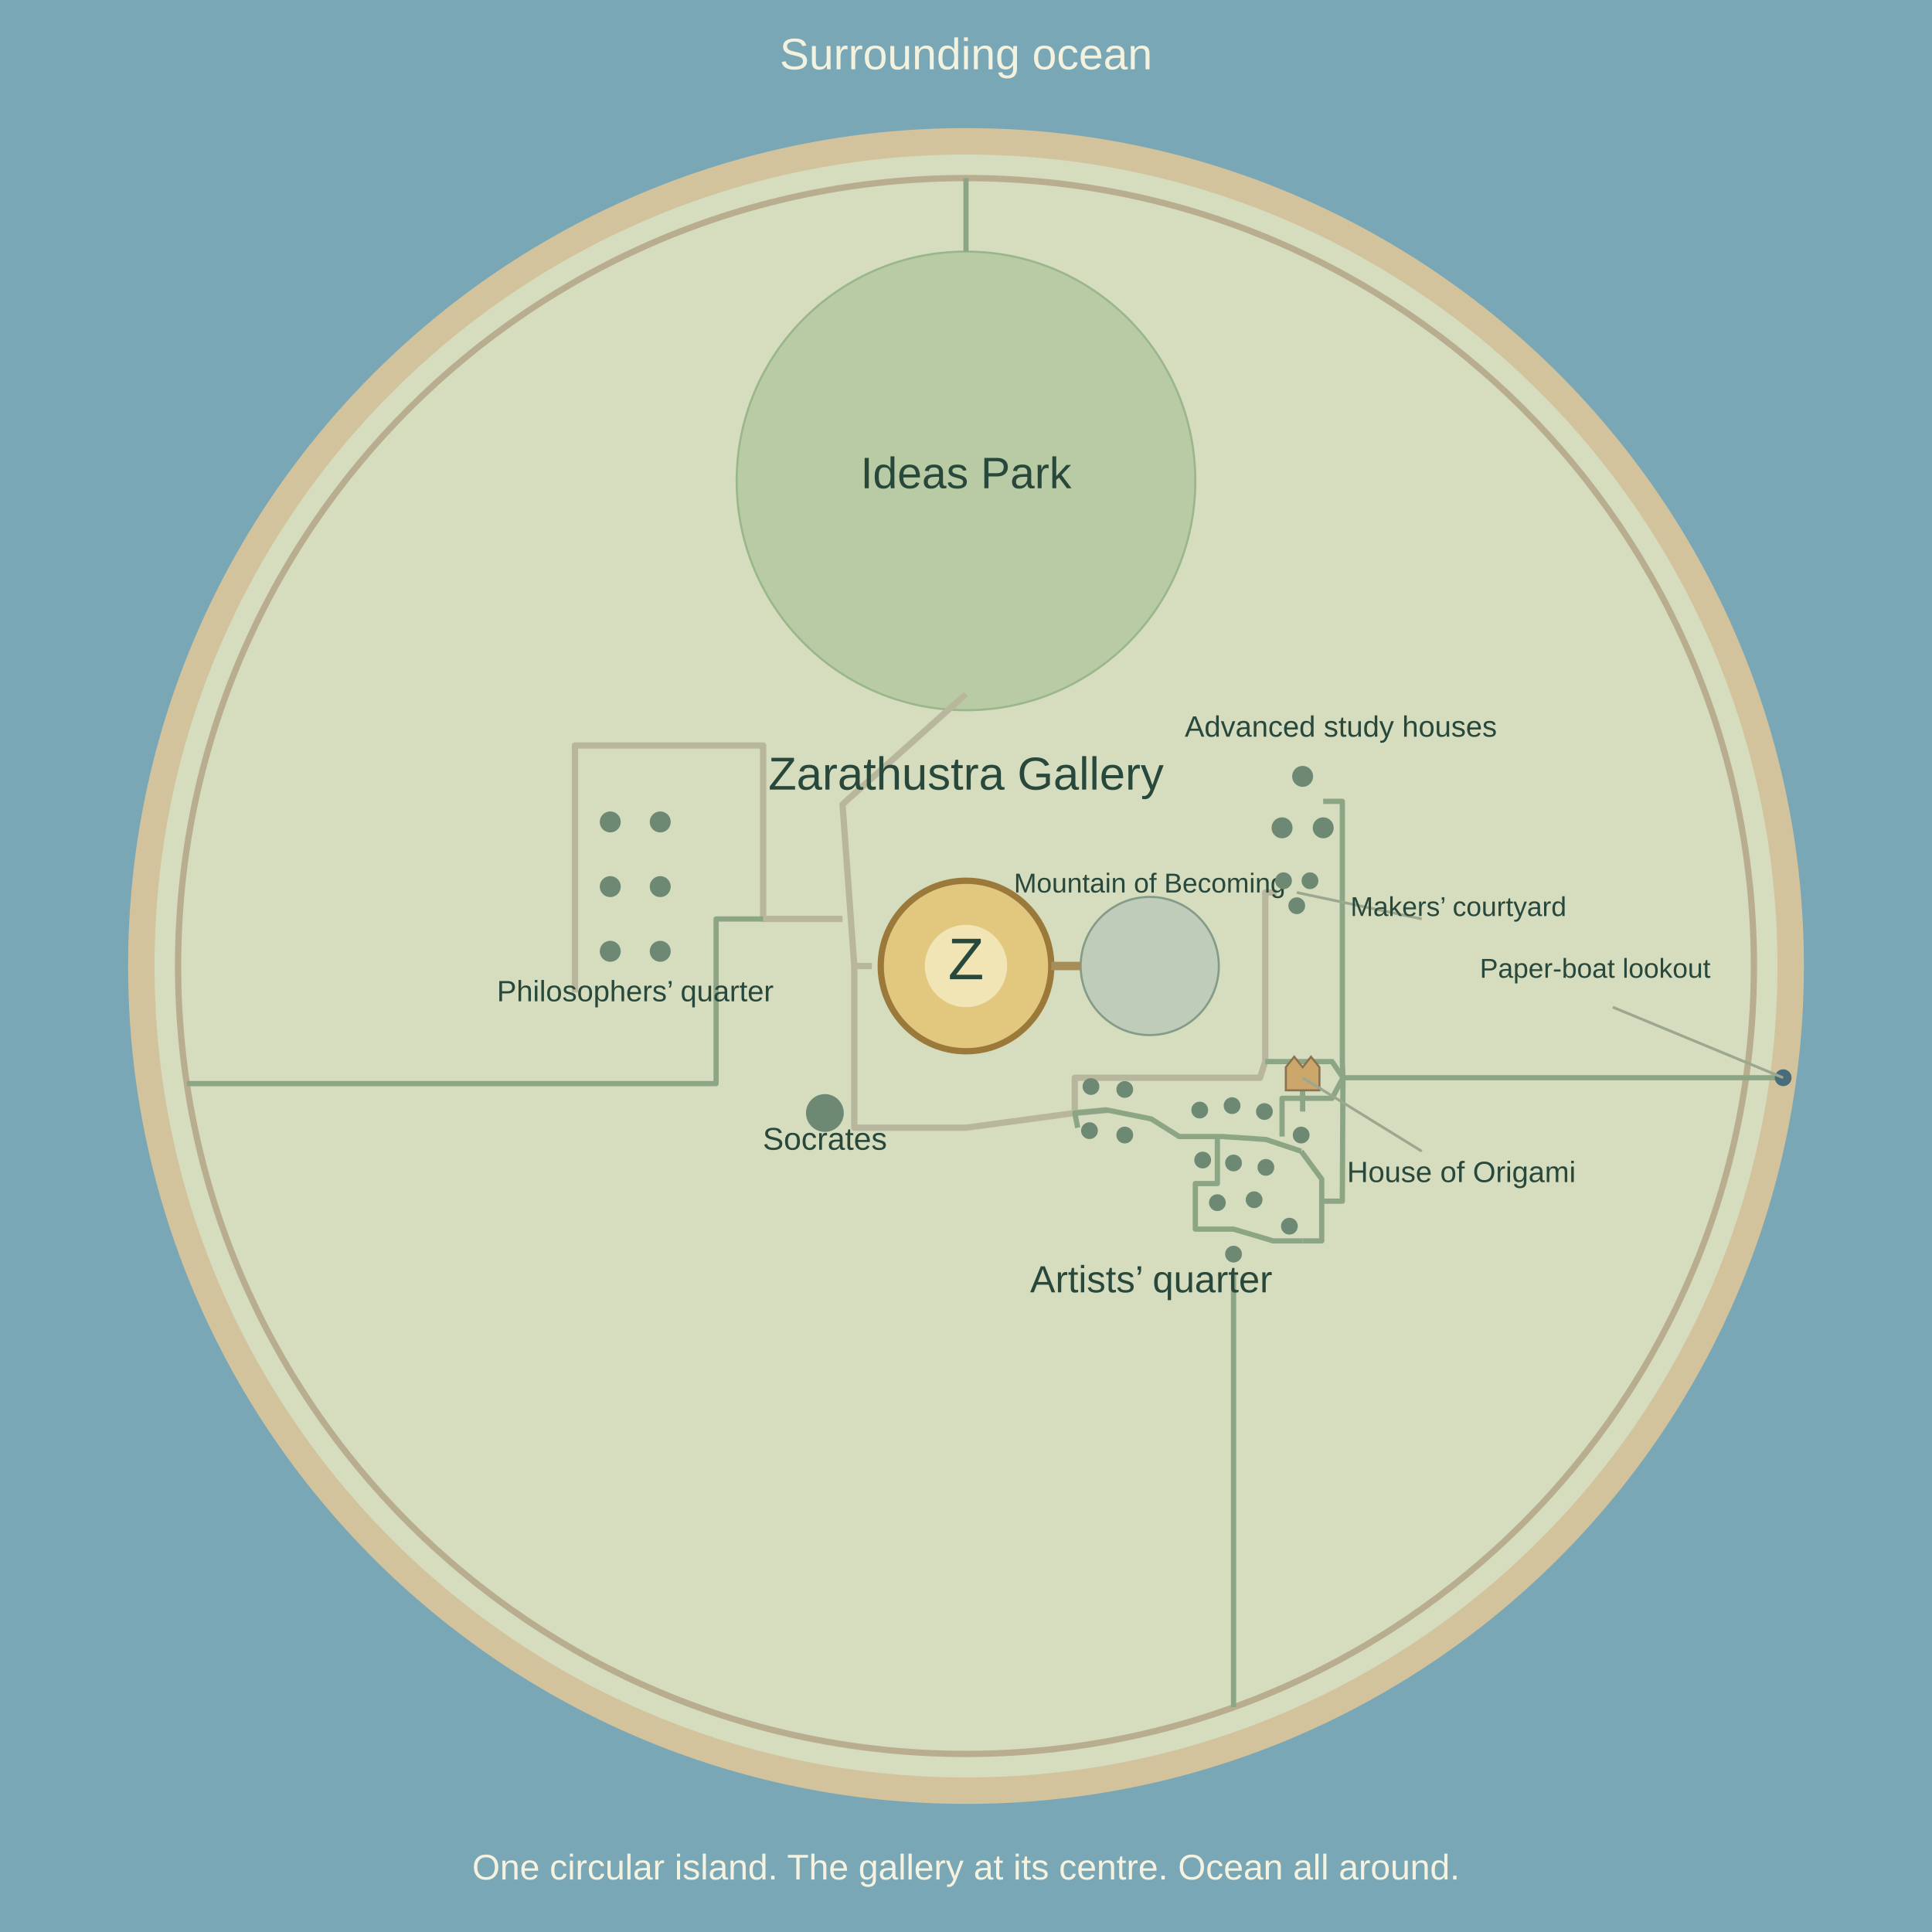
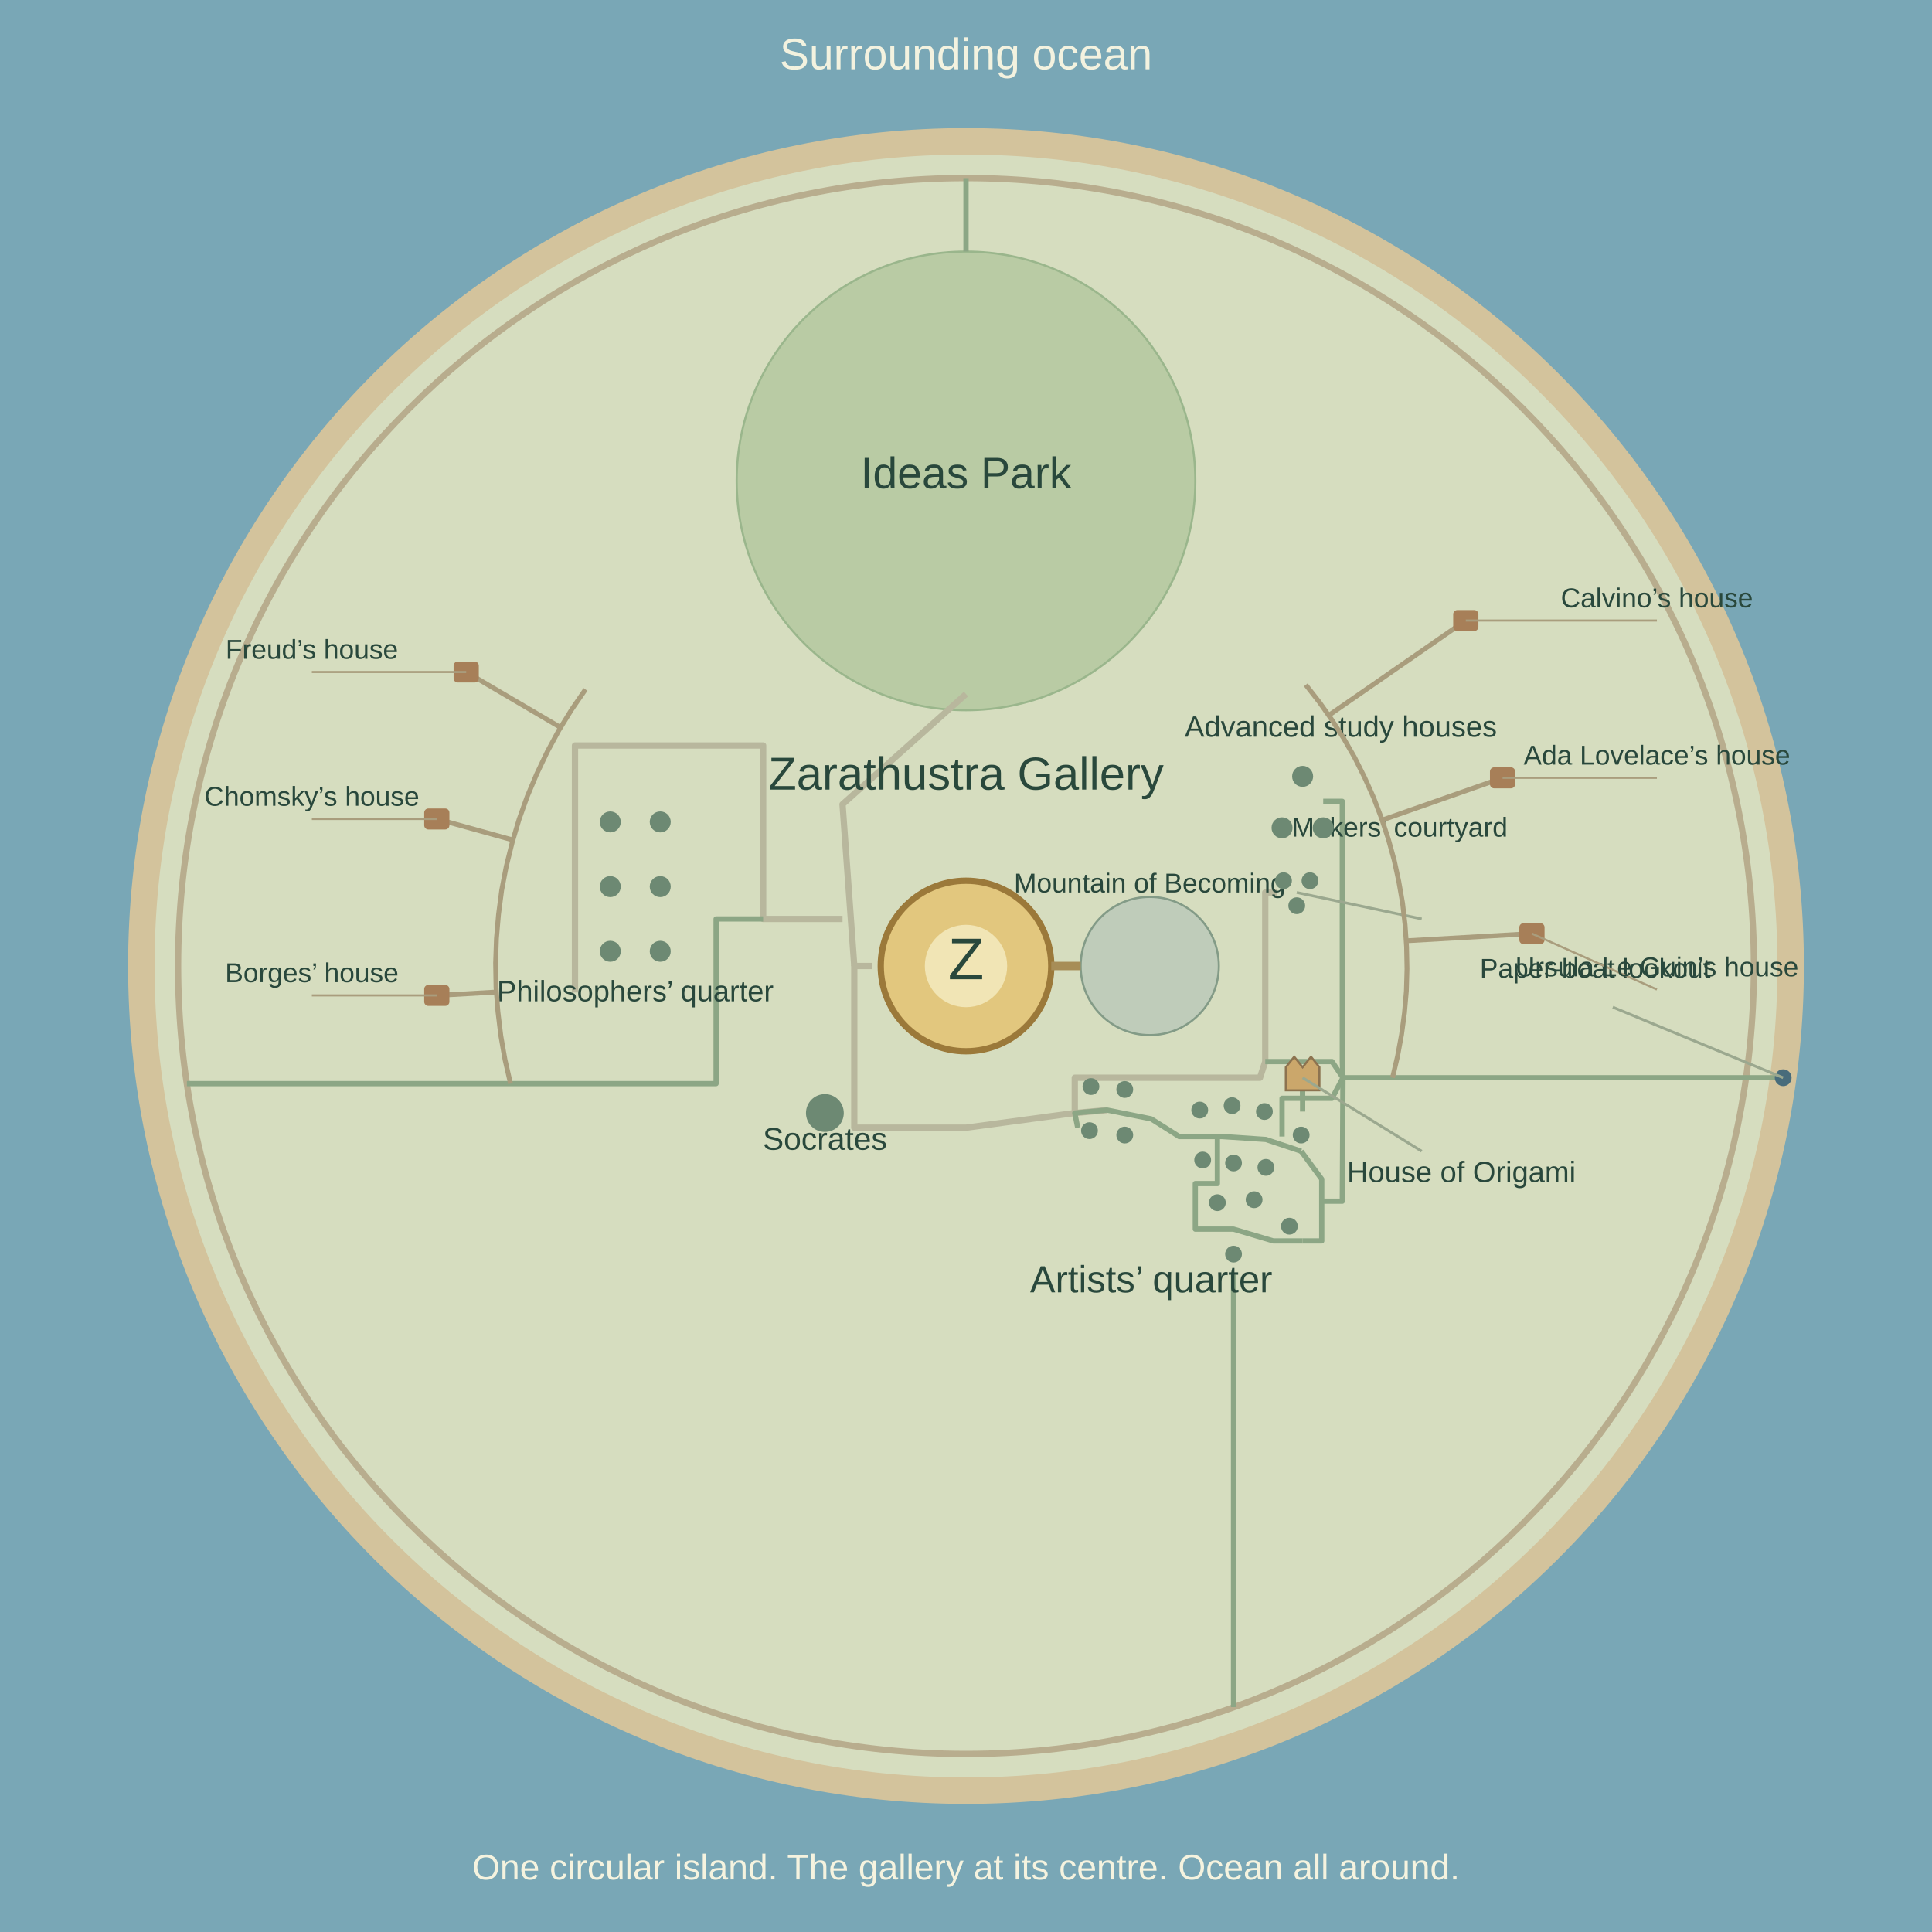
<svg xmlns="http://www.w3.org/2000/svg" viewBox="0 0 920 920" role="img" aria-label="An island around Zarathustra">
  <rect width="920" height="920" fill="#79a7b6" />
  <g font-family="Tahoma,Arial,sans-serif">
    <circle data-island="true" cx="460" cy="460" r="399" fill="#d3c39c" />
    <circle cx="460" cy="460" r="386.4" fill="#d6ddbf" />
    <circle cx="460" cy="460" r="375.2" fill="none" stroke="#b8ad8e" stroke-width="3" />
    <text x="460" y="33" text-anchor="middle" font-size="21" fill="#f3f2df">Surrounding ocean</text>
    <circle cx="460" cy="229" r="109.2" fill="#b9cba4" stroke="#9ab68c" />
    <text x="460" y="232.5" text-anchor="middle" font-size="21" fill="#29483c">Ideas Park</text>
    <polyline points="415.2,460.0 406.8,460.0 406.8,537.0 460.0,537.0 511.8,530.0 527.2,528.6" fill="none" stroke="#b8b79d" stroke-width="3" stroke-linejoin="round" />
    <polyline points="406.8,460.0 401.2,383.0 460.0,330.5" fill="none" stroke="#b8b79d" stroke-width="3" stroke-linejoin="round" />
    <polyline points="511.8,530.0 511.8,513.2 600.0,513.2 602.5,505.5 602.5,425.0 608.0,425.0" fill="none" stroke="#b8b79d" stroke-width="3" stroke-linejoin="round" />
    <polyline points="401.2,437.6 363.4,437.6 363.4,355.0 273.8,355.0 273.8,472.6" fill="none" stroke="#b8b79d" stroke-width="3" stroke-linejoin="round" />
    <polyline points="513.2,537.0 511.8,530.0 527.2,528.6 548.2,532.8 561.5,541.2 581.8,541.2 602.8,542.6 619.6,548.2" fill="none" stroke="#8ca685" stroke-width="2.5" stroke-linejoin="round" />
    <polyline points="579.7,541.2 579.7,563.6 569.2,563.6 569.2,585.3 587.4,585.3 606.3,590.9 620.3,590.9" fill="none" stroke="#8ca685" stroke-width="2.5" stroke-linejoin="round" />
    <polyline points="619.6,548.2 629.4,561.5 629.4,590.9 620.3,590.9" fill="none" stroke="#8ca685" stroke-width="2.5" stroke-linejoin="round" />
    <polyline points="610.5,541.2 610.5,523.0 620.3,523.0 620.3,518.8" fill="none" stroke="#8ca685" stroke-width="2.5" stroke-linejoin="round" />
    <polyline points="620.3,529.3 620.3,518.8" fill="none" stroke="#8ca685" stroke-width="2.5" stroke-linejoin="round" />
    <polyline points="620.3,523.0 634.3,523.0 639.5,513.2" fill="none" stroke="#8ca685" stroke-width="2.5" stroke-linejoin="round" />
    <polyline points="630.1,381.6 639.2,381.6 639.2,505.5 639.5,513.2 639.2,572.0 629.4,572.0" fill="none" stroke="#8ca685" stroke-width="2.5" stroke-linejoin="round" />
    <polyline points="602.5,505.5 610.5,505.5 634.3,505.5 639.5,513.2" fill="none" stroke="#8ca685" stroke-width="2.5" stroke-linejoin="round" />
    <polyline points="639.5,513.2 705.0,513.2 831.4,513.2 849.1,513.2" fill="none" stroke="#8ca685" stroke-width="2.5" stroke-linejoin="round" />
    <polyline points="460.0,119.8 460.0,84.8" fill="none" stroke="#8ca685" stroke-width="2.5" stroke-linejoin="round" />
    <polyline points="363.4,437.6 341.0,437.6 341.0,516.0 215.0,516.0 89.0,516.0" fill="none" stroke="#8ca685" stroke-width="2.5" stroke-linejoin="round" />
    <polyline points="587.4,607.0 587.4,677.0 587.4,812.9" fill="none" stroke="#8ca685" stroke-width="2.5" stroke-linejoin="round" />
    <circle data-gallery-centre="true" cx="460" cy="460" r="40.6" fill="#e2c77e" stroke="#9b793a" stroke-width="3" />
    <circle cx="460" cy="460" r="19.6" fill="#f1e5b5" />
    <text x="460" y="466.3" text-anchor="middle" font-size="28" fill="#29483c">Z</text>
    <text x="460" y="376" text-anchor="middle" font-size="22" fill="#29483c">Zarathustra Gallery</text>
    <circle cx="547.5" cy="460" r="32.9" fill="#bfccba" stroke="#839b87" />
    <text x="547.5" y="425" text-anchor="middle" font-size="13" fill="#29483c">Mountain of Becoming</text>
    <polyline points="500.6,460.0 514.6,460.0" fill="none" stroke="#a78d57" stroke-width="4" stroke-linejoin="round" />
    <circle cx="290.6" cy="391.4" r="5" fill="#6d8973" />
    <circle cx="314.4" cy="391.4" r="5" fill="#6d8973" />
    <circle cx="290.6" cy="422.2" r="5" fill="#6d8973" />
    <circle cx="314.4" cy="422.2" r="5" fill="#6d8973" />
    <circle cx="290.6" cy="453" r="5" fill="#6d8973" />
    <circle cx="314.4" cy="453" r="5" fill="#6d8973" />
    <text x="302.5" y="476.8" text-anchor="middle" font-size="14" fill="#29483c">Philosophers’ quarter</text>
    <circle cx="392.8" cy="530" r="9" fill="#6d8973" />
    <text x="392.8" y="547.5" text-anchor="middle" font-size="15" fill="#29483c">Socrates</text>
    <circle cx="519.5" cy="517.4" r="4" fill="#6d8973" />
    <circle cx="535.6" cy="518.8" r="4" fill="#6d8973" />
    <circle cx="518.8" cy="538.4" r="4" fill="#6d8973" />
    <circle cx="535.6" cy="540.5" r="4" fill="#6d8973" />
    <circle cx="571.3" cy="528.6" r="4" fill="#6d8973" />
    <circle cx="586.7" cy="526.5" r="4" fill="#6d8973" />
    <circle cx="602.1" cy="529.3" r="4" fill="#6d8973" />
    <circle cx="572.7" cy="552.4" r="4" fill="#6d8973" />
    <circle cx="587.4" cy="553.8" r="4" fill="#6d8973" />
    <circle cx="602.8" cy="555.9" r="4" fill="#6d8973" />
    <circle cx="579.7" cy="572.7" r="4" fill="#6d8973" />
    <circle cx="597.2" cy="571.3" r="4" fill="#6d8973" />
    <circle cx="587.4" cy="597.2" r="4" fill="#6d8973" />
    <circle cx="619.6" cy="540.5" r="4" fill="#6d8973" />
    <circle cx="614" cy="583.9" r="4" fill="#6d8973" />
    <text x="548.2" y="615.4" text-anchor="middle" font-size="18" fill="#29483c">Artists’ quarter</text>
    <circle cx="611.2" cy="419.4" r="4" fill="#6d8973" />
    <circle cx="623.8" cy="419.4" r="4" fill="#6d8973" />
    <circle cx="617.5" cy="431.3" r="4" fill="#6d8973" />
    <polyline points="617.5,425.0 677.0,437.6" fill="none" stroke="#9ba88f" stroke-width="1.3" stroke-linejoin="round" />
-     <text x="694.5" y="436.2" text-anchor="middle" font-size="13" fill="#29483c">Makers’ courtyard</text>
+     <text x="666.5" y="398.4" text-anchor="middle" font-size="13" fill="#29483c">Makers’ courtyard</text>
    <circle cx="610.5" cy="394.2" r="5" fill="#6d8973" />
    <circle cx="630.1" cy="394.2" r="5" fill="#6d8973" />
    <circle cx="620.3" cy="369.7" r="5" fill="#6d8973" />
    <text x="638.5" y="350.8" text-anchor="middle" font-size="14" fill="#29483c">Advanced study houses</text>
    <path d="M612.3 519.2v-11l4 -5 4 5 4 -5 4 5v11z" fill="#cba76b" stroke="#8c7350" />
    <polyline points="620.3,513.2 677.0,548.2" fill="none" stroke="#9ba88f" stroke-width="1.3" stroke-linejoin="round" />
    <text x="695.9" y="562.9" text-anchor="middle" font-size="14" fill="#29483c">House of Origami</text>
    <circle cx="849.137" cy="513.2" r="4" fill="#486c7b" />
    <polyline points="849.1,513.2 768.0,479.6" fill="none" stroke="#9ba88f" stroke-width="1.3" stroke-linejoin="round" />
    <text x="759.6" y="465.6" text-anchor="middle" font-size="13" fill="#29483c">Paper-boat lookout</text>
+     <polyline points="243.1,516.0 240.5,504.7 238.5,493.3 237.1,481.7 236.2,470.2 236.0,458.6 236.4,447.0 237.4,435.4 238.9,423.9 241.1,412.5 243.9,401.2 247.2,390.1 251.1,379.2 255.6,368.5 260.6,358.0 266.1,347.8 272.2,337.9 278.8,328.3" fill="none" stroke="#a99d7d" stroke-width="2.3" stroke-linejoin="round" />
+     <polyline points="621.8,326.1 628.3,334.4 634.3,342.9 639.9,351.7 645.1,360.8 649.8,370.2 654.1,379.8 657.8,389.5 661.1,399.5 663.9,409.6 666.1,419.8 667.9,430.1 669.1,440.5 669.8,451.0 670.0,461.4 669.7,471.9 668.8,482.3 667.4,492.7 665.5,503.0 663.1,513.2" fill="none" stroke="#a99d7d" stroke-width="2.3" stroke-linejoin="round" />
+     <polyline points="226.9,322.9 266.9,346.4" fill="none" stroke="#a99d7d" stroke-width="2.3" stroke-linejoin="round" />
+     <polyline points="213.5,391.5 244.2,400.0" fill="none" stroke="#a99d7d" stroke-width="2.3" stroke-linejoin="round" />
+     <polyline points="213.7,473.7 236.3,472.4" fill="none" stroke="#a99d7d" stroke-width="2.3" stroke-linejoin="round" />
+     <polyline points="693.3,298.7 632.8,340.6" fill="none" stroke="#a99d7d" stroke-width="2.3" stroke-linejoin="round" />
+     <polyline points="710.1,372.3 658.2,390.5" fill="none" stroke="#a99d7d" stroke-width="2.3" stroke-linejoin="round" />
+     <polyline points="723.8,444.9 669.7,448.0" fill="none" stroke="#a99d7d" stroke-width="2.3" stroke-linejoin="round" />
+     <rect data-house="freud" x="216" y="315" width="12" height="10" rx="2" fill="#a77f58" />
+     <polyline points="222.0,320.0 148.5,320.0" fill="none" stroke="#a99d7d" stroke-width="1" stroke-linejoin="round" />
+     <text x="148.5" y="313.7" text-anchor="middle" font-size="13" fill="#29483c">Freud’s house</text>
+     <rect data-house="chomsky" x="202" y="385" width="12" height="10" rx="2" fill="#a77f58" />
+     <polyline points="208.0,390.0 148.5,390.0" fill="none" stroke="#a99d7d" stroke-width="1" stroke-linejoin="round" />
+     <text x="148.5" y="383.7" text-anchor="middle" font-size="13" fill="#29483c">Chomsky’s house</text>
+     <rect data-house="borges" x="202" y="469" width="12" height="10" rx="2" fill="#a77f58" />
+     <polyline points="208.0,474.0 148.5,474.0" fill="none" stroke="#a99d7d" stroke-width="1" stroke-linejoin="round" />
+     <text x="148.5" y="467.7" text-anchor="middle" font-size="13" fill="#29483c">Borges’ house</text>
+     <rect data-house="calvino" x="692" y="290.5" width="12" height="10" rx="2" fill="#a77f58" />
+     <polyline points="698.0,295.5 789.0,295.5" fill="none" stroke="#a99d7d" stroke-width="1" stroke-linejoin="round" />
+     <text x="789" y="289.2" text-anchor="middle" font-size="13" fill="#29483c">Calvino’s house</text>
+     <rect data-house="ada" x="709.5" y="365.4" width="12" height="10" rx="2" fill="#a77f58" />
+     <polyline points="715.5,370.4 789.0,370.4" fill="none" stroke="#a99d7d" stroke-width="1" stroke-linejoin="round" />
+     <text x="789" y="364.1" text-anchor="middle" font-size="13" fill="#29483c">Ada Lovelace’s house</text>
+     <rect data-house="leguin" x="723.5" y="439.6" width="12" height="10" rx="2" fill="#a77f58" />
+     <polyline points="729.5,444.6 789.0,471.2" fill="none" stroke="#a99d7d" stroke-width="1" stroke-linejoin="round" />
+     <text x="789" y="464.9" text-anchor="middle" font-size="13" fill="#29483c">Ursula Le Guin’s house</text>
    <text x="460" y="895" text-anchor="middle" font-size="17" fill="#f5f3df">One circular island. The gallery at its centre. Ocean all around.</text>
  </g>
</svg>
